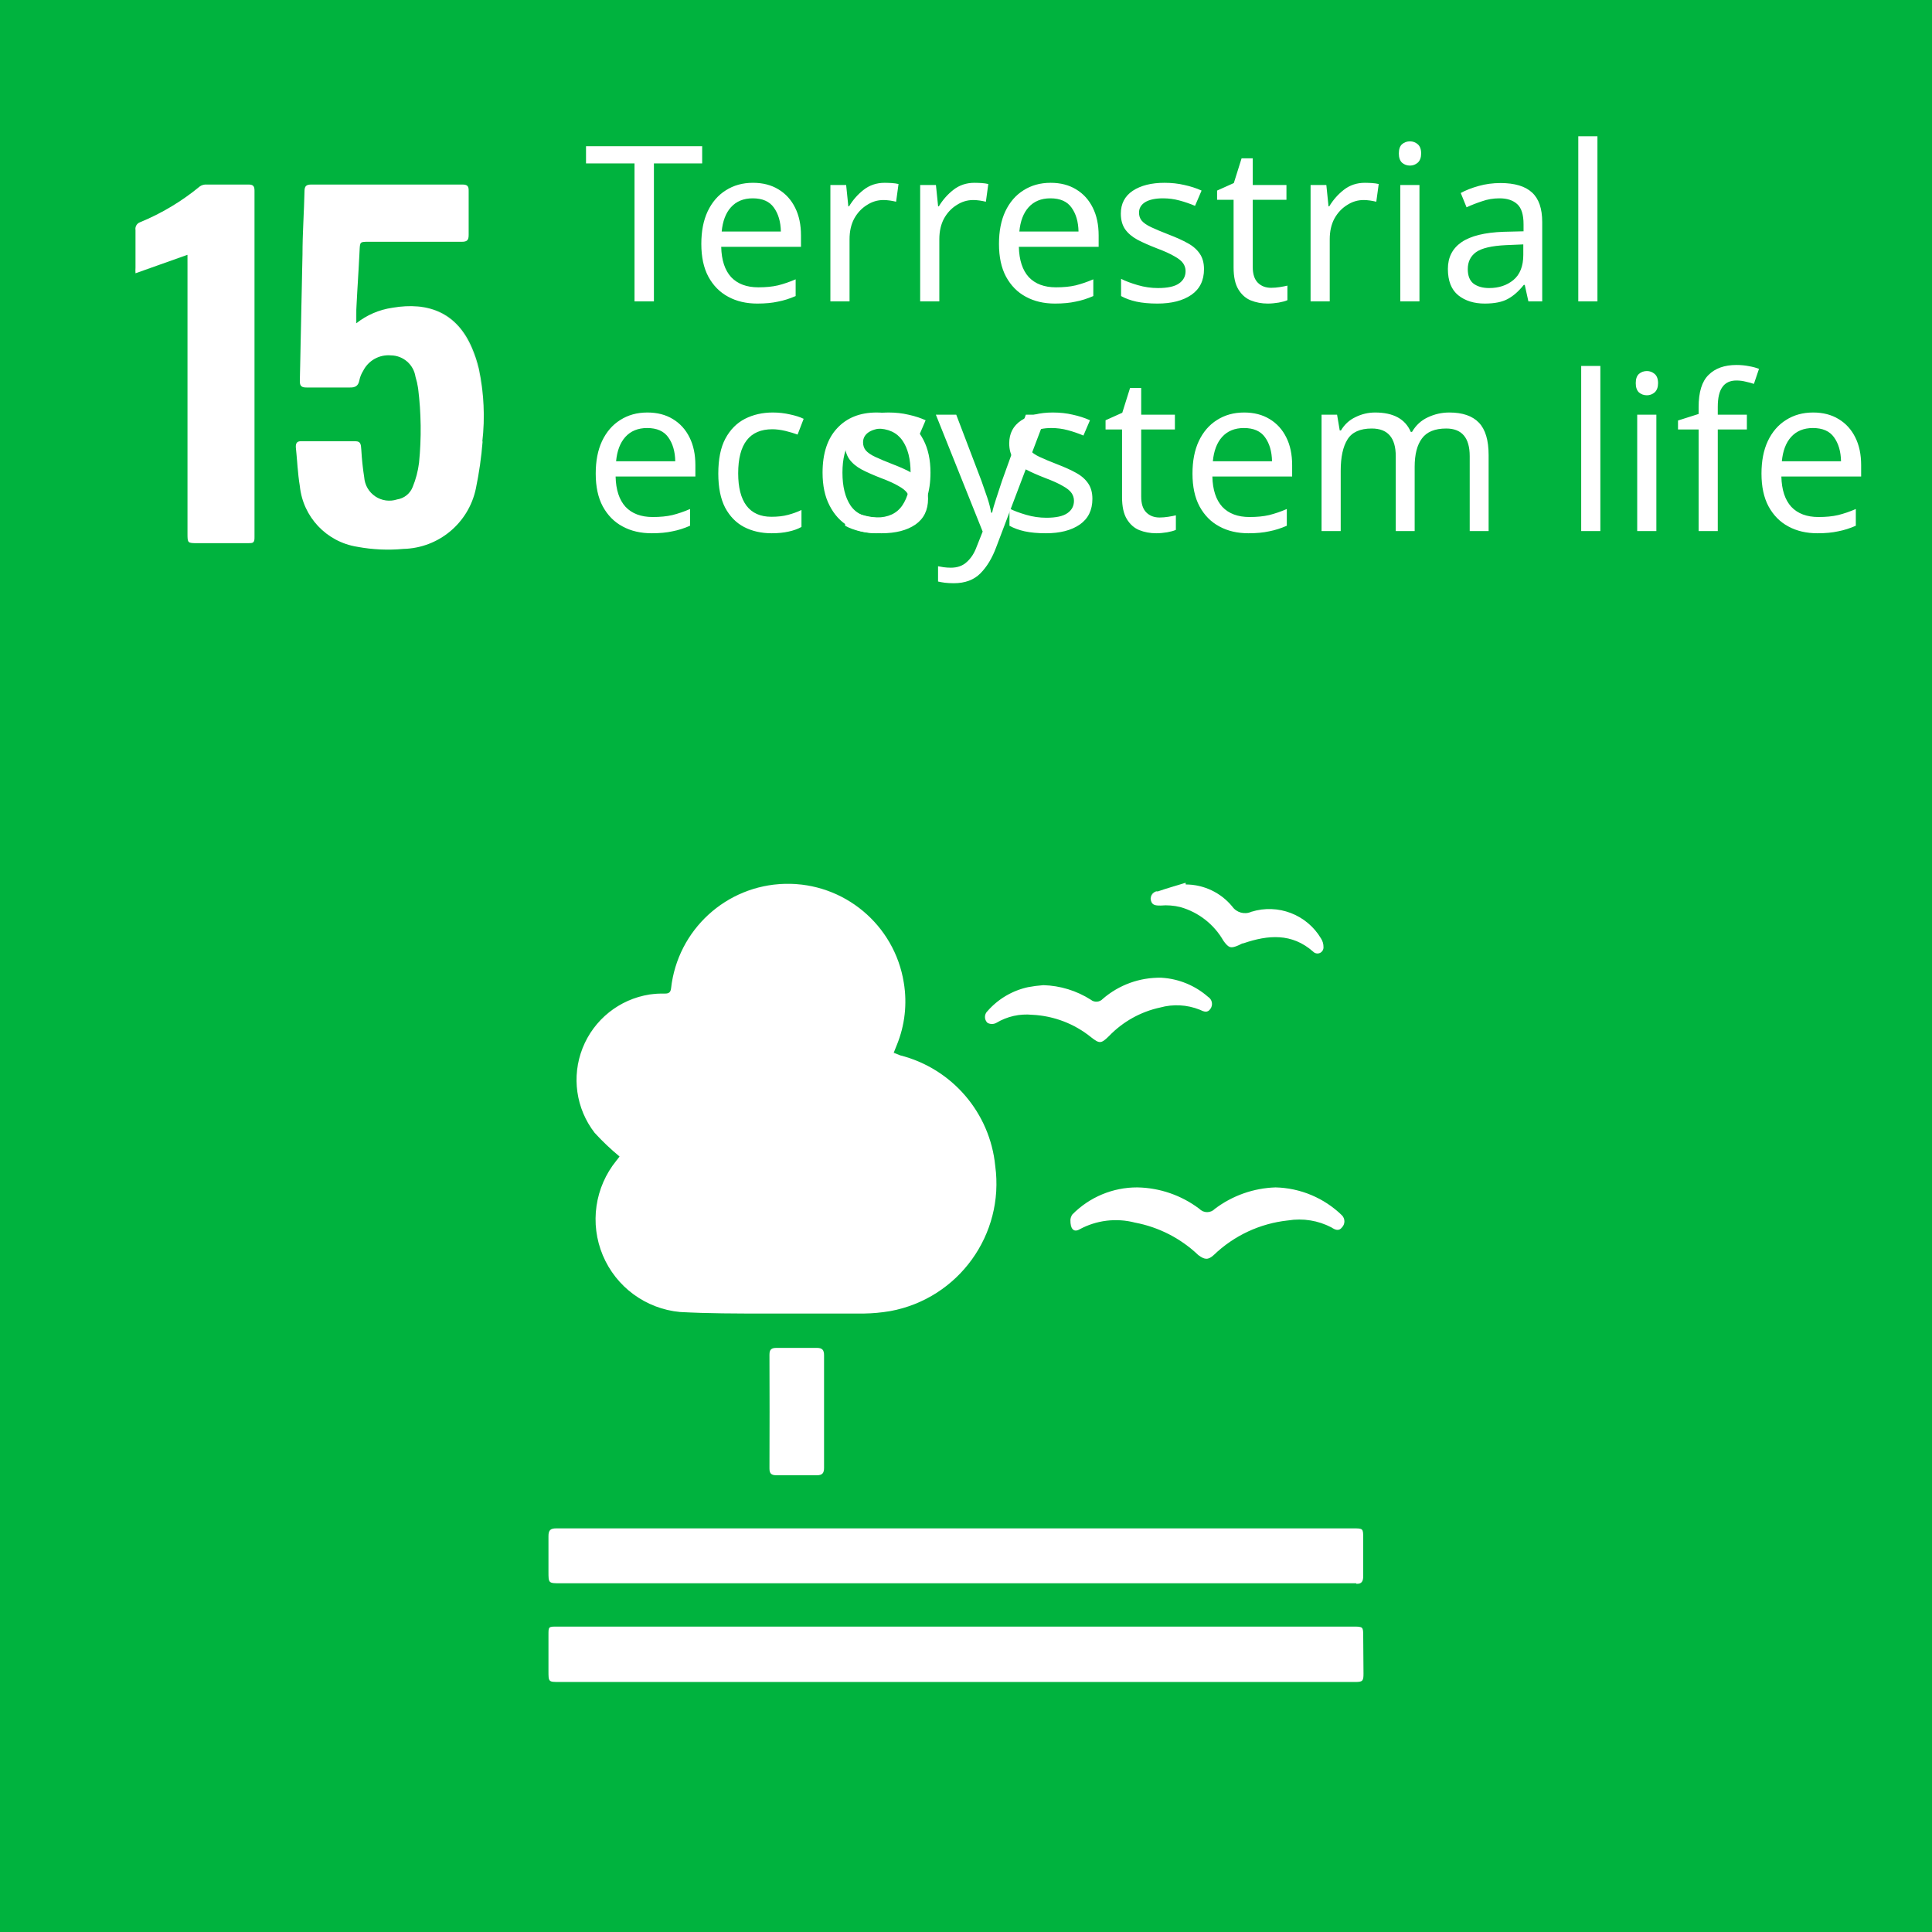
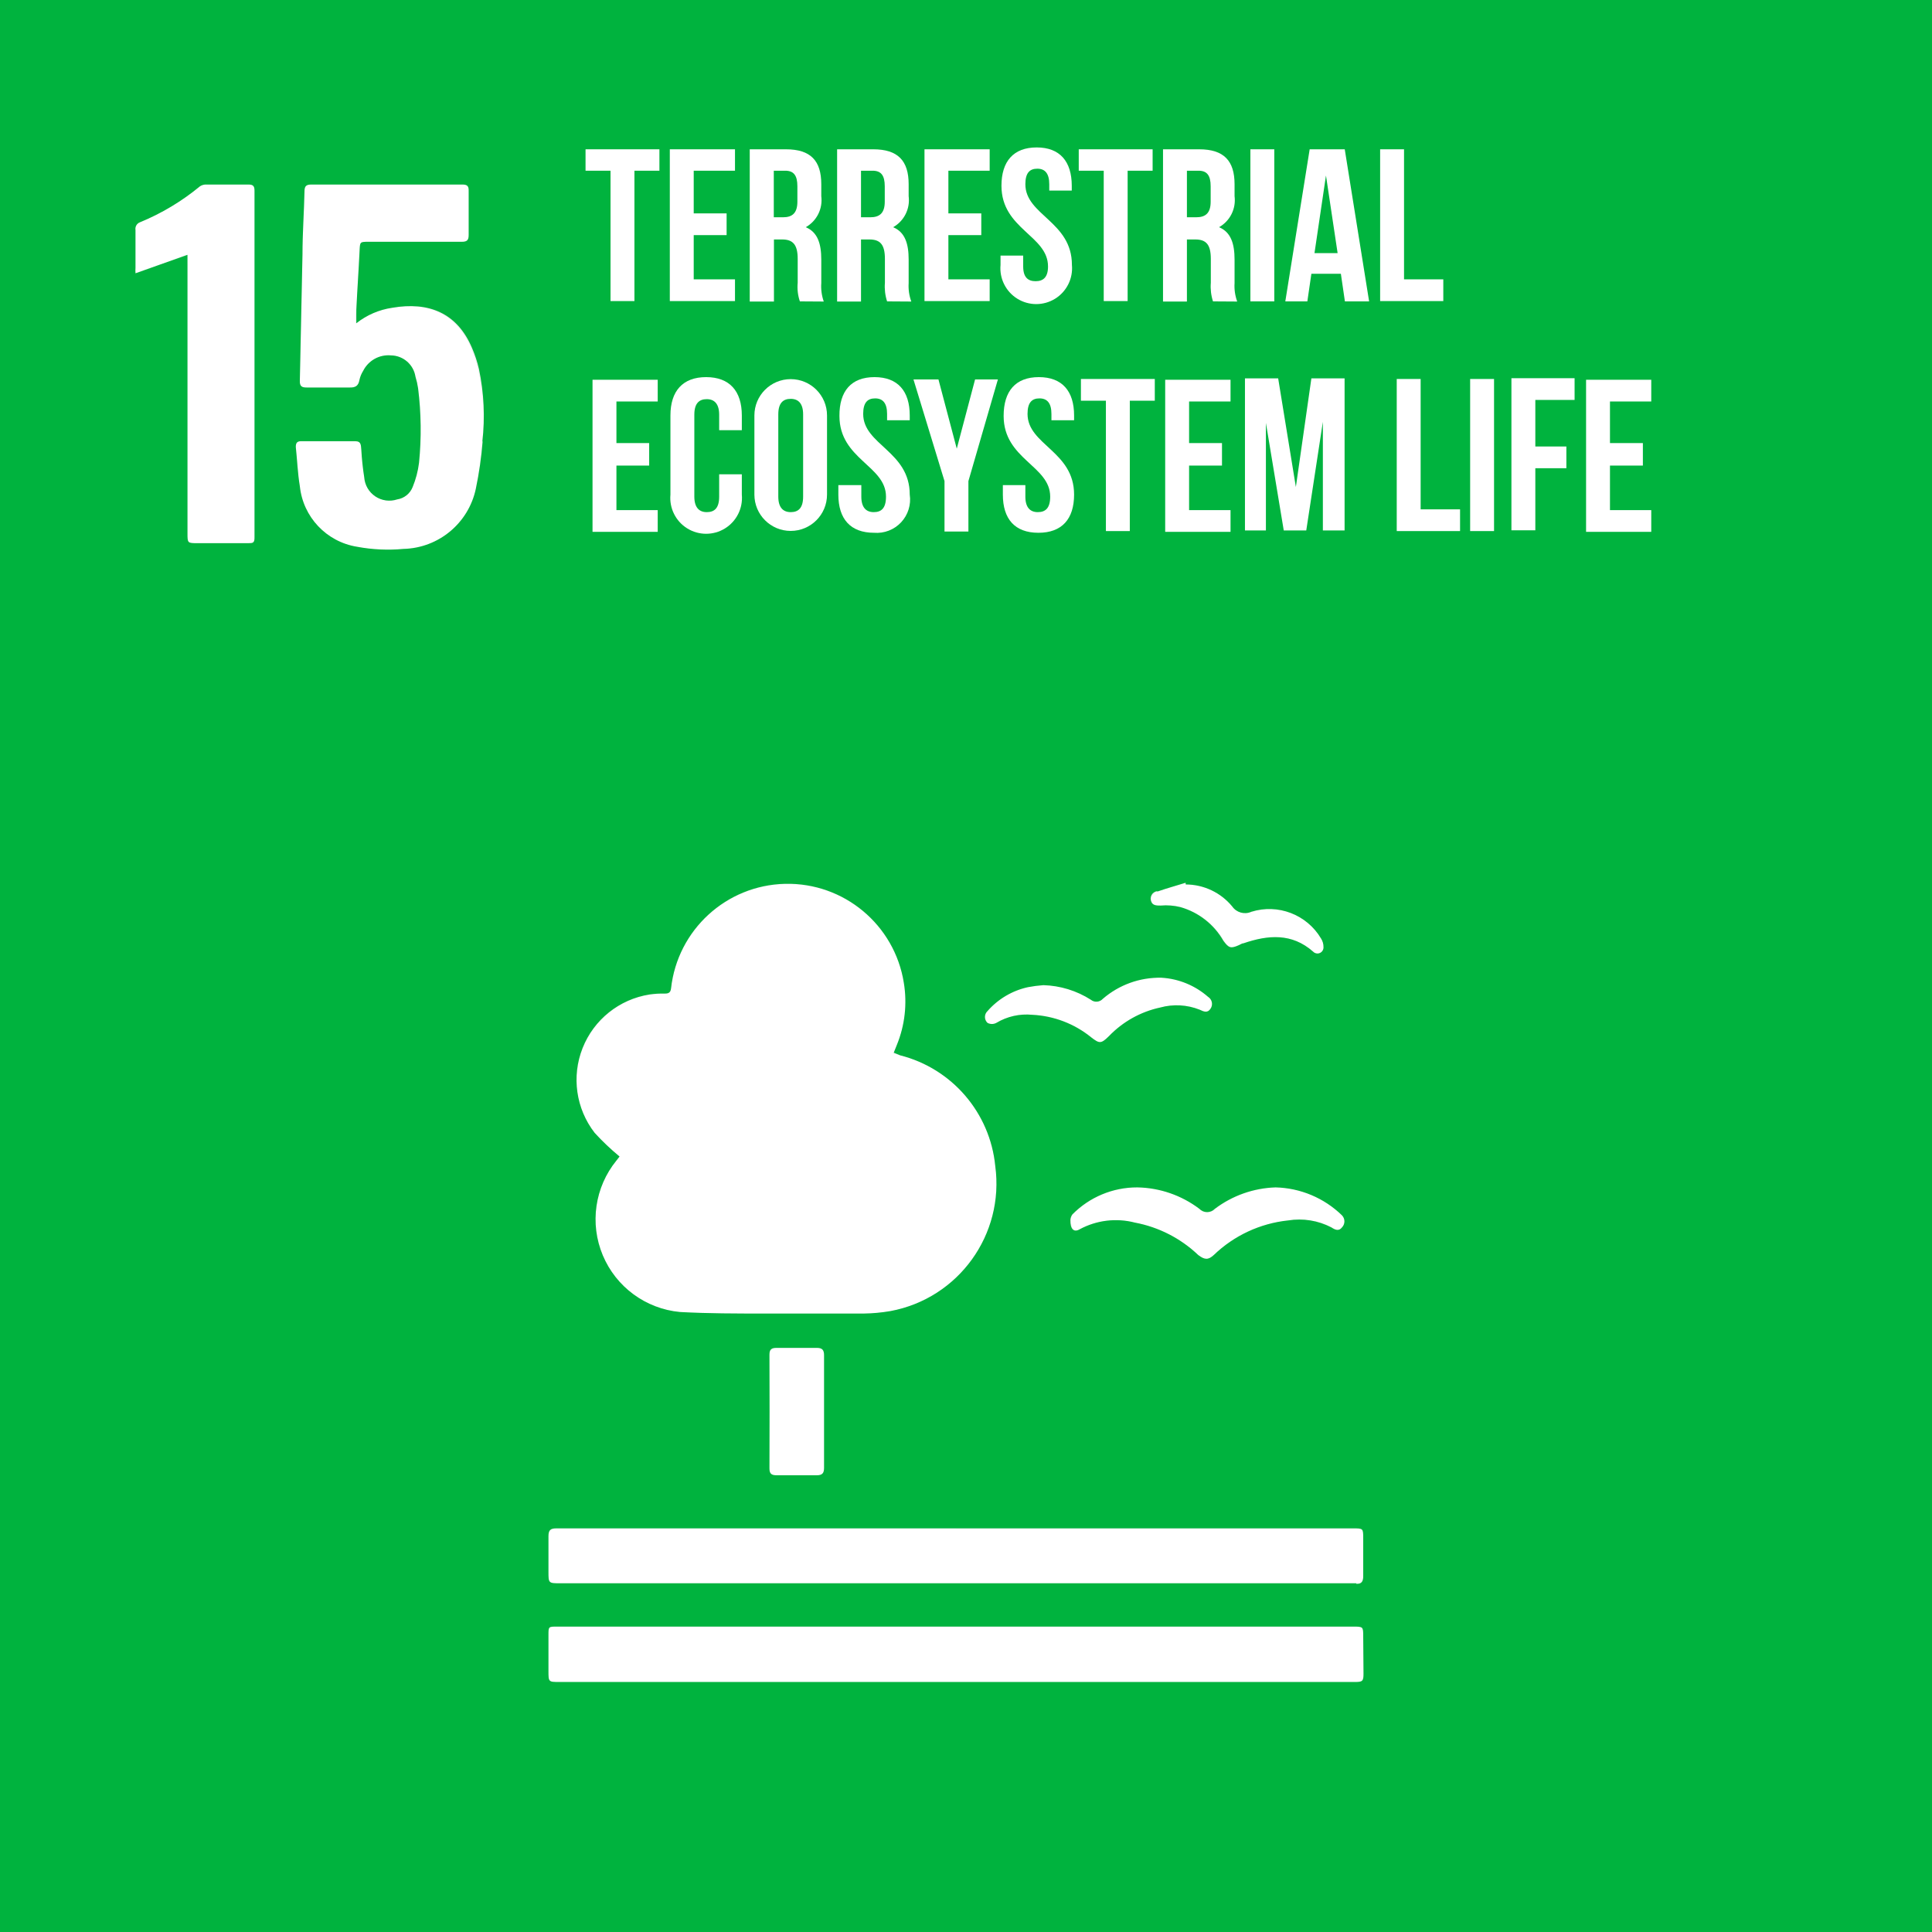
<svg xmlns="http://www.w3.org/2000/svg" viewBox="0 0 124.49 124.49">
  <defs>
-     <style>.cls-1,.cls-3{fill:#fff;}.cls-2{fill:#00b33e;}.cls-3{font-size:14px;font-family:BebasNeueBold, Bebas Neue;}.cls-4{letter-spacing:-0.01em;}</style>
+     <style>.cls-1{fill:#fff;}.cls-2{fill:#00b33e;}</style>
  </defs>
  <g id="Capa_2" data-name="Capa 2">
    <g id="Capa_1-2" data-name="Capa 1">
      <path class="cls-1" d="M57.56,67.88,58,68a8.18,8.18,0,0,1,6.13,7.13,8.36,8.36,0,0,1-6.75,9.35,11.13,11.13,0,0,1-1.73.16H49.28c-1.82,0-3.65,0-5.47-.1a6,6,0,0,1-4.09-9.76c.07-.09.14-.17.2-.26s0,0,0,0A15.89,15.89,0,0,1,38.32,73a5.57,5.57,0,0,1,3.53-8.9,6.19,6.19,0,0,1,1-.06c.25,0,.36-.08.39-.34a7.57,7.57,0,0,1,15-.35,7.39,7.39,0,0,1-.45,4Z" />
      <path class="cls-1" d="M61.59,104.84H87.18c.66,0,.66,0,.66.64v2.39c0,.48-.06.54-.54.54H36.05c-.71,0-.71,0-.71-.72v-2.31c0-.54,0-.54.54-.54H61.59Z" />
      <path class="cls-1" d="M61.6,98.52H87.19c.65,0,.65,0,.65.65s0,1.6,0,2.39c0,.34-.11.52-.47.49H36.12c-.78,0-.78,0-.78-.76s0-1.52,0-2.27c0-.4.13-.51.51-.51H61.6Z" />
      <path class="cls-1" d="M22.9,20.85a4.86,4.86,0,0,1,2.32-1c2.32-.4,4.17.31,5.14,2.6a8.08,8.08,0,0,1,.44,1.34,14.56,14.56,0,0,1,.28,4.7,24.14,24.14,0,0,1-.44,3.07A4.89,4.89,0,0,1,26,35.37a10.82,10.82,0,0,1-3-.14,4.41,4.41,0,0,1-3.68-3.9c-.14-.84-.17-1.69-.26-2.53,0-.26.08-.37.34-.37,1.16,0,2.32,0,3.49,0,.4,0,.36.28.39.53a18,18,0,0,0,.19,1.8,1.62,1.62,0,0,0,2.12,1.42,1.28,1.28,0,0,0,1-.8A6.05,6.05,0,0,0,27,29.82a21.41,21.41,0,0,0-.06-4.8,5.06,5.06,0,0,0-.17-.75,1.62,1.62,0,0,0-1.58-1.37,1.82,1.82,0,0,0-1.79,1,1.79,1.79,0,0,0-.24.59c-.07.38-.26.49-.64.48-.92,0-1.84,0-2.75,0-.32,0-.46-.07-.45-.43.06-2.71.11-5.42.17-8.13,0-1.36.1-2.72.13-4.08,0-.34.11-.44.45-.44h9.72c.32,0,.42.1.41.42,0,.94,0,1.89,0,2.83,0,.34-.11.44-.44.44h-6c-.58,0-.56,0-.59.59-.06,1.26-.15,2.52-.21,3.79C22.89,20.23,22.9,20.48,22.9,20.85Z" />
      <path class="cls-1" d="M12.05,16.42,8.73,17.61a2.86,2.86,0,0,1,0-.37c0-.81,0-1.61,0-2.42A.45.45,0,0,1,9,14.33,15.09,15.09,0,0,0,12.89,12a.7.7,0,0,1,.41-.11c.91,0,1.81,0,2.71,0,.31,0,.39.11.39.4q0,11.16,0,22.31c0,.32-.12.41-.43.4H12.74c-.66,0-.66,0-.66-.65V17.06C12.08,16.87,12.06,16.69,12.05,16.42Z" />
      <path class="cls-1" d="M69,78.57a.68.68,0,0,1,.14-.32,5.85,5.85,0,0,1,4.18-1.74,6.83,6.83,0,0,1,4,1.38.69.69,0,0,0,1,0,6.85,6.85,0,0,1,3.91-1.38,6.36,6.36,0,0,1,4.28,1.8.56.56,0,0,1,0,.78c-.2.26-.44.16-.68,0A4.48,4.48,0,0,0,83,78.64a8.13,8.13,0,0,0-4.79,2.23c-.36.33-.59.31-1,0a8.08,8.08,0,0,0-4.08-2.09,4.9,4.9,0,0,0-3.56.43C69.19,79.39,69,79.18,69,78.57Z" />
      <path class="cls-1" d="M53.09,91c0,1.2,0,2.4,0,3.6,0,.35-.12.48-.47.48-.87,0-1.73,0-2.59,0-.33,0-.46-.1-.46-.44,0-2.44,0-4.89,0-7.33,0-.34.13-.44.46-.44.86,0,1.72,0,2.59,0,.35,0,.47.13.47.48C53.08,88.55,53.09,89.76,53.09,91Z" />
      <path class="cls-1" d="M67.32,63.41a6,6,0,0,1,3.06.94.56.56,0,0,0,.77-.06A5.59,5.59,0,0,1,74.84,63a5,5,0,0,1,3,1.23A.54.54,0,0,1,78,65c-.19.29-.43.19-.7.06a4,4,0,0,0-2.54-.14,6.47,6.47,0,0,0-3.3,1.84c-.51.5-.61.5-1.15.08a6.52,6.52,0,0,0-3.79-1.45,3.79,3.79,0,0,0-2.32.52.6.6,0,0,1-.57,0,.52.52,0,0,1,0-.76,4.84,4.84,0,0,1,2.6-1.54A9,9,0,0,1,67.32,63.41Z" />
      <path class="cls-1" d="M76.44,57a3.89,3.89,0,0,1,3,1.42,1,1,0,0,0,1.23.34,3.88,3.88,0,0,1,4.49,1.72,1,1,0,0,1,.16.56.39.39,0,0,1-.67.29c-1.37-1.21-2.9-1.08-4.48-.54a2.52,2.52,0,0,0-.29.12c-.53.23-.66.2-1-.28a4.66,4.66,0,0,0-2.77-2.17,3.86,3.86,0,0,0-1.27-.1c-.26,0-.5,0-.6-.23a.49.49,0,0,1,.29-.67c.6-.21,1.22-.38,1.83-.57Z" />
      <path class="cls-2" d="M0,0V124.49H124.49V0ZM74.84,63a5,5,0,0,1,3,1.23A.54.54,0,0,1,78,65c-.19.29-.43.19-.7.06a4,4,0,0,0-2.54-.14,6.47,6.47,0,0,0-3.3,1.84c-.51.5-.61.5-1.15.08a6.52,6.52,0,0,0-3.79-1.45,3.79,3.79,0,0,0-2.32.52.6.6,0,0,1-.57,0,.52.52,0,0,1,0-.76,4.84,4.84,0,0,1,2.6-1.54,9,9,0,0,1,1-.13,6,6,0,0,1,3.06.94.56.56,0,0,0,.77-.06A5.59,5.59,0,0,1,74.84,63Zm-.27-5.55c.6-.21,1.22-.38,1.83-.57l0,.11a3.89,3.89,0,0,1,3,1.42,1,1,0,0,0,1.23.34,3.88,3.88,0,0,1,4.49,1.72,1,1,0,0,1,.16.56.39.39,0,0,1-.67.29c-1.37-1.21-2.9-1.08-4.48-.54-.1,0-.2.08-.3.12-.52.23-.65.2-1-.28a4.66,4.66,0,0,0-2.77-2.17,3.86,3.86,0,0,0-1.27-.1c-.26,0-.5,0-.6-.23A.49.49,0,0,1,74.57,57.42ZM69.1,78.25a5.85,5.85,0,0,1,4.18-1.74,6.83,6.83,0,0,1,4,1.38.69.69,0,0,0,1,0,6.85,6.85,0,0,1,3.91-1.38,6.36,6.36,0,0,1,4.28,1.8.56.56,0,0,1,0,.78c-.2.26-.44.16-.68,0A4.48,4.48,0,0,0,83,78.64a8.13,8.13,0,0,0-4.79,2.23c-.36.33-.59.31-1,0a8.08,8.08,0,0,0-4.08-2.09,4.9,4.9,0,0,0-3.56.43c-.37.22-.61,0-.6-.6A.68.68,0,0,1,69.1,78.25ZM41.85,64.08a6.19,6.19,0,0,1,1-.06c.25,0,.36-.08.39-.34a7.57,7.57,0,0,1,15-.35,7.39,7.39,0,0,1-.45,4l-.2.5L58,68a8.18,8.18,0,0,1,6.13,7.13,8.36,8.36,0,0,1-6.75,9.35,11.13,11.13,0,0,1-1.73.16H49.28c-1.82,0-3.65,0-5.47-.1a6,6,0,0,1-4.09-9.76c.07-.09.14-.17.2-.26s0,0,0,0A15.89,15.89,0,0,1,38.32,73,5.57,5.57,0,0,1,41.85,64.08Zm7.73,23.21c0-.34.13-.44.46-.44.86,0,1.72,0,2.59,0,.35,0,.47.13.47.48,0,1.22,0,2.43,0,3.65s0,2.4,0,3.6c0,.35-.12.48-.47.48-.87,0-1.73,0-2.59,0-.33,0-.46-.1-.46-.44C49.59,92.18,49.59,89.73,49.58,87.29ZM16,35H12.74c-.66,0-.66,0-.66-.65V17.06c0-.19,0-.37,0-.64L8.73,17.61a2.86,2.86,0,0,1,0-.37c0-.81,0-1.61,0-2.42A.45.45,0,0,1,9,14.33,15.09,15.09,0,0,0,12.89,12a.7.7,0,0,1,.41-.11c.91,0,1.81,0,2.71,0,.31,0,.39.11.39.4q0,11.16,0,22.31C16.41,35,16.29,35,16,35Zm15.1-6.57a24.14,24.14,0,0,1-.44,3.07A4.89,4.89,0,0,1,26,35.37a10.82,10.82,0,0,1-3-.14,4.41,4.41,0,0,1-3.68-3.9c-.14-.84-.17-1.69-.26-2.53,0-.26.08-.37.34-.37,1.16,0,2.32,0,3.49,0,.4,0,.36.28.39.53a18,18,0,0,0,.19,1.8,1.62,1.62,0,0,0,2.12,1.42,1.28,1.28,0,0,0,1-.8A6.05,6.05,0,0,0,27,29.82a21.41,21.41,0,0,0-.06-4.8,5.06,5.06,0,0,0-.17-.75,1.62,1.62,0,0,0-1.58-1.37,1.82,1.82,0,0,0-1.79,1,1.79,1.79,0,0,0-.24.59c-.07.38-.26.49-.64.48-.92,0-1.84,0-2.75,0-.32,0-.46-.07-.45-.43.06-2.71.11-5.42.17-8.13,0-1.36.1-2.72.13-4.08,0-.34.11-.44.45-.44h9.72c.32,0,.42.1.41.42,0,.94,0,1.89,0,2.83,0,.34-.11.44-.44.44h-6c-.58,0-.56,0-.59.59-.06,1.26-.15,2.52-.21,3.79,0,.25,0,.5,0,.87a4.86,4.86,0,0,1,2.32-1c2.32-.4,4.17.31,5.14,2.6a8.08,8.08,0,0,1,.44,1.34A14.56,14.56,0,0,1,31.08,28.46Zm56.76,79.41c0,.48-.06.54-.54.54H36.05c-.71,0-.71,0-.71-.72v-2.31c0-.54,0-.54.54-.54h51.3c.66,0,.66,0,.66.64Zm-.46-5.82H36.12c-.78,0-.78,0-.78-.76s0-1.52,0-2.27c0-.4.13-.51.51-.51H87.19c.65,0,.65,0,.65.65s0,1.6,0,2.39C87.85,101.9,87.74,102.08,87.38,102.05Z" />
-       <text class="cls-3" transform="translate(37.62 19.42)">Terrestrial <tspan x="0" y="14.8">eco</tspan>
-         <tspan class="cls-4" x="16.1" y="14.8">sy</tspan>
-         <tspan x="26.69" y="14.8">stem life</tspan>
-       </text>
+       <path class="cls-1" d="M37.73,9.62h4.76V11H40.88v8.4H39.34V11H37.73Z" />
+       <path class="cls-1" d="M44.7,13.75h2.12v1.4H44.7V18h2.66v1.4h-4.2V9.62h4.2V11H44.7Z" />
+       <path class="cls-1" d="M51.54,19.42a2.9,2.9,0,0,1-.14-1.2V16.68c0-.92-.31-1.25-1-1.25h-.53v4H48.31V9.62h2.33c1.6,0,2.28.74,2.28,2.25v.77a2,2,0,0,1-1,2c.77.32,1,1.07,1,2.09v1.51a2.94,2.94,0,0,0,.16,1.19ZM49.86,11v3h.6c.57,0,.92-.25.92-1V12c0-.7-.24-1-.78-1Z" />
+       <path class="cls-1" d="M57.16,19.42a3.09,3.09,0,0,1-.14-1.2V16.68c0-.92-.3-1.25-1-1.25h-.54v4H53.94V9.62h2.33c1.59,0,2.28.74,2.28,2.25v.77a2,2,0,0,1-1,2c.77.32,1,1.07,1,2.09v1.51a2.93,2.93,0,0,0,.17,1.19ZM55.48,11v3h.6c.58,0,.93-.25.93-1V12c0-.7-.24-1-.78-1Z" />
+       <path class="cls-1" d="M61.11,13.75h2.12v1.4H61.11V18h2.66v1.4h-4.2V9.62h4.2V11H61.11Z" />
+       <path class="cls-1" d="M66.8,9.5c1.49,0,2.26.9,2.26,2.47v.31H67.61v-.41c0-.7-.28-1-.77-1s-.77.27-.77,1c0,2,3,2.4,3,5.2a2.31,2.31,0,1,1-4.6,0v-.6h1.46v.7c0,.7.31.95.8.95s.8-.25.8-.95c0-2-3-2.4-3-5.2C64.53,10.4,65.3,9.5,66.8,9.5Z" />
+       <path class="cls-1" d="M69.51,9.62h4.76V11H72.66v8.4H71.12V11H69.51Z" />
+       <path class="cls-1" d="M78.16,19.42a3.09,3.09,0,0,1-.14-1.2V16.68c0-.92-.3-1.25-1-1.25h-.54v4H74.94V9.62h2.33c1.59,0,2.28.74,2.28,2.25v.77a2,2,0,0,1-1,2c.77.32,1,1.07,1,2.09v1.51a2.93,2.93,0,0,0,.17,1.19ZM76.48,11v3h.6c.58,0,.93-.25.93-1V12c0-.7-.24-1-.78-1Z" />
+       <path class="cls-1" d="M80.57,9.62h1.54v9.8H80.57Z" />
+       <path class="cls-1" d="M88.22,19.42H86.66l-.26-1.78H84.5l-.26,1.78H82.82l1.57-9.8h2.26ZM84.7,16.31h1.49l-.75-5Z" />
+       <path class="cls-1" d="M88.93,9.62h1.54V18H93v1.4H88.93Z" />
+       <path class="cls-1" d="M39.72,28.55h2.11V30H39.72v2.87h2.66v1.4h-4.2v-9.8h4.2v1.4H39.72Z" />
+       <path class="cls-1" d="M47.8,30.56v1.31a2.31,2.31,0,1,1-4.6,0v-5.1c0-1.57.79-2.47,2.3-2.47s2.3.9,2.3,2.47v.95H46.34v-1c0-.7-.31-1-.8-1s-.8.27-.8,1V32c0,.7.31,1,.8,1s.8-.25.8-1V30.56Z" />
+       <path class="cls-1" d="M48.61,26.77a2.34,2.34,0,1,1,4.68,0v5.1a2.34,2.34,0,1,1-4.68,0ZM50.15,32c0,.7.31,1,.8,1s.8-.26.8-1v-5.3c0-.7-.31-1-.8-1s-.8.27-.8,1Z" />
+       <path class="cls-1" d="M56.35,24.3c1.5,0,2.27.9,2.27,2.47v.31H57.16v-.41c0-.7-.28-1-.77-1s-.77.27-.77,1c0,2,3,2.4,3,5.2a2.15,2.15,0,0,1-2.3,2.46c-1.52,0-2.3-.89-2.3-2.46v-.61H55.5V32c0,.7.31,1,.8,1s.79-.25.79-1c0-2-3-2.4-3-5.2C54.08,25.2,54.85,24.3,56.35,24.3Z" />
+       <path class="cls-1" d="M60.86,31l-2-6.55h1.61l1.18,4.46,1.18-4.46h1.47L62.4,31v3.25H60.86Z" />
+       <path class="cls-1" d="M66.94,24.3c1.5,0,2.27.9,2.27,2.47v.31H67.75v-.41c0-.7-.28-1-.77-1s-.77.27-.77,1c0,2,3,2.4,3,5.2,0,1.57-.78,2.46-2.3,2.46s-2.29-.89-2.29-2.46v-.61h1.45V32c0,.7.31,1,.8,1s.8-.25.8-1c0-2-3-2.4-3-5.2C64.67,25.2,65.44,24.3,66.94,24.3Z" />
+       <path class="cls-1" d="M69.65,24.42h4.76v1.4H72.8v8.4H71.26v-8.4H69.65Z" />
+       <path class="cls-1" d="M76.62,28.55h2.12V30H76.62v2.87h2.67v1.4H75.08v-9.8h4.21v1.4H76.62Z" />
+       <path class="cls-1" d="M83.5,31.38l1-7h2.14v9.8H85.24v-7l-1.07,7H82.72l-1.15-6.93v6.93H80.22v-9.8h2.14Z" />
+       <path class="cls-1" d="M90,24.42h1.54v8.4h2.54v1.4H90Z" />
+       <path class="cls-1" d="M94.73,24.42h1.54v9.8H94.73Z" />
+       <path class="cls-1" d="M98.93,28.77h2v1.4h-2v4H97.39v-9.8h4.07v1.4H98.93Z" />
+       <path class="cls-1" d="M103.74,28.55h2.12V30h-2.12v2.87h2.66v1.4h-4.2v-9.8h4.2v1.4h-2.66Z" />
    </g>
  </g>
</svg>
